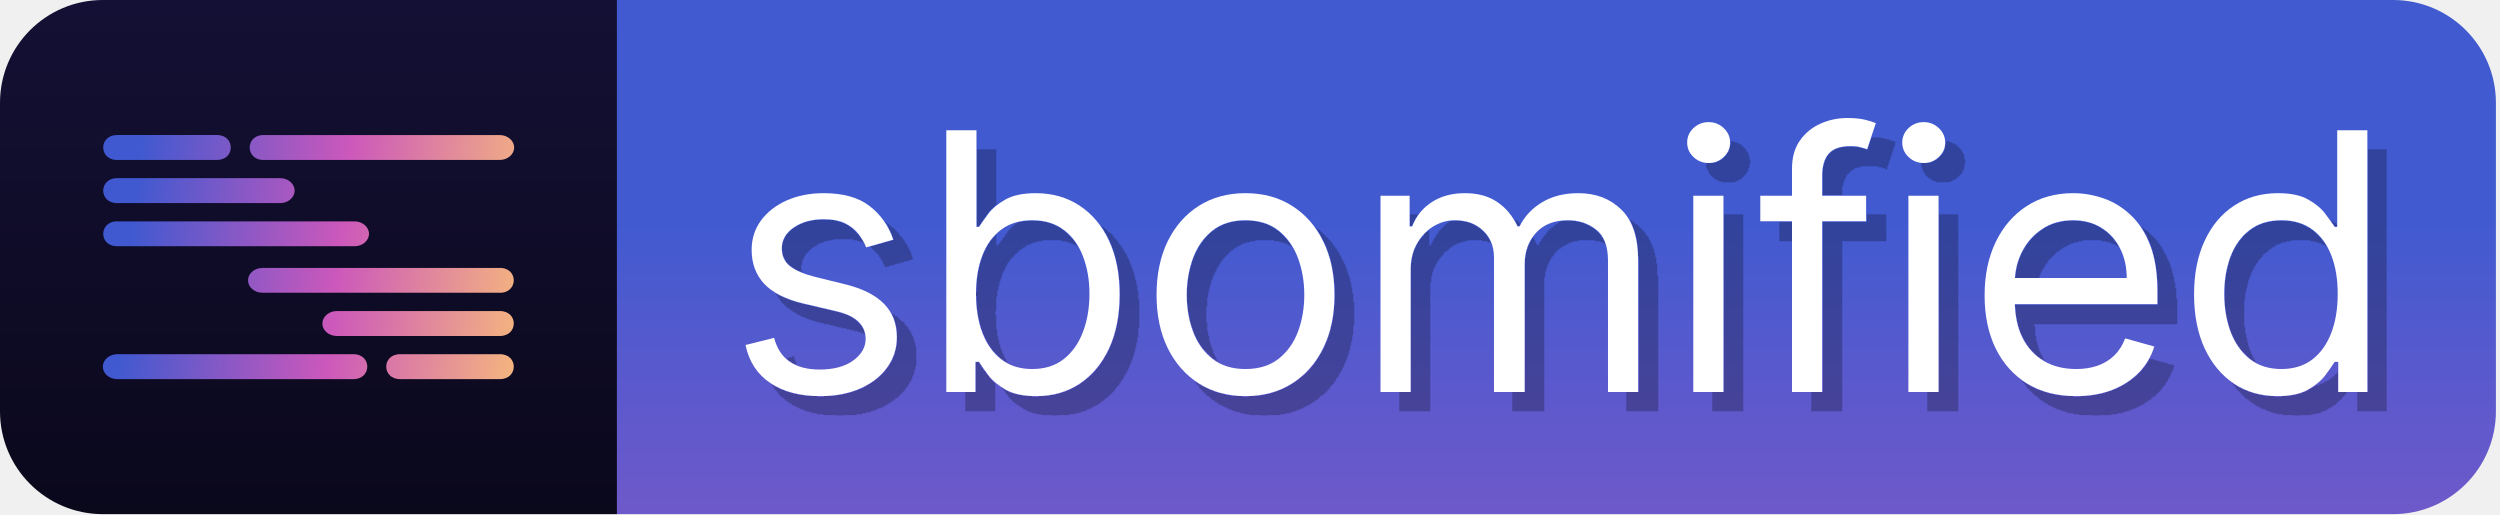
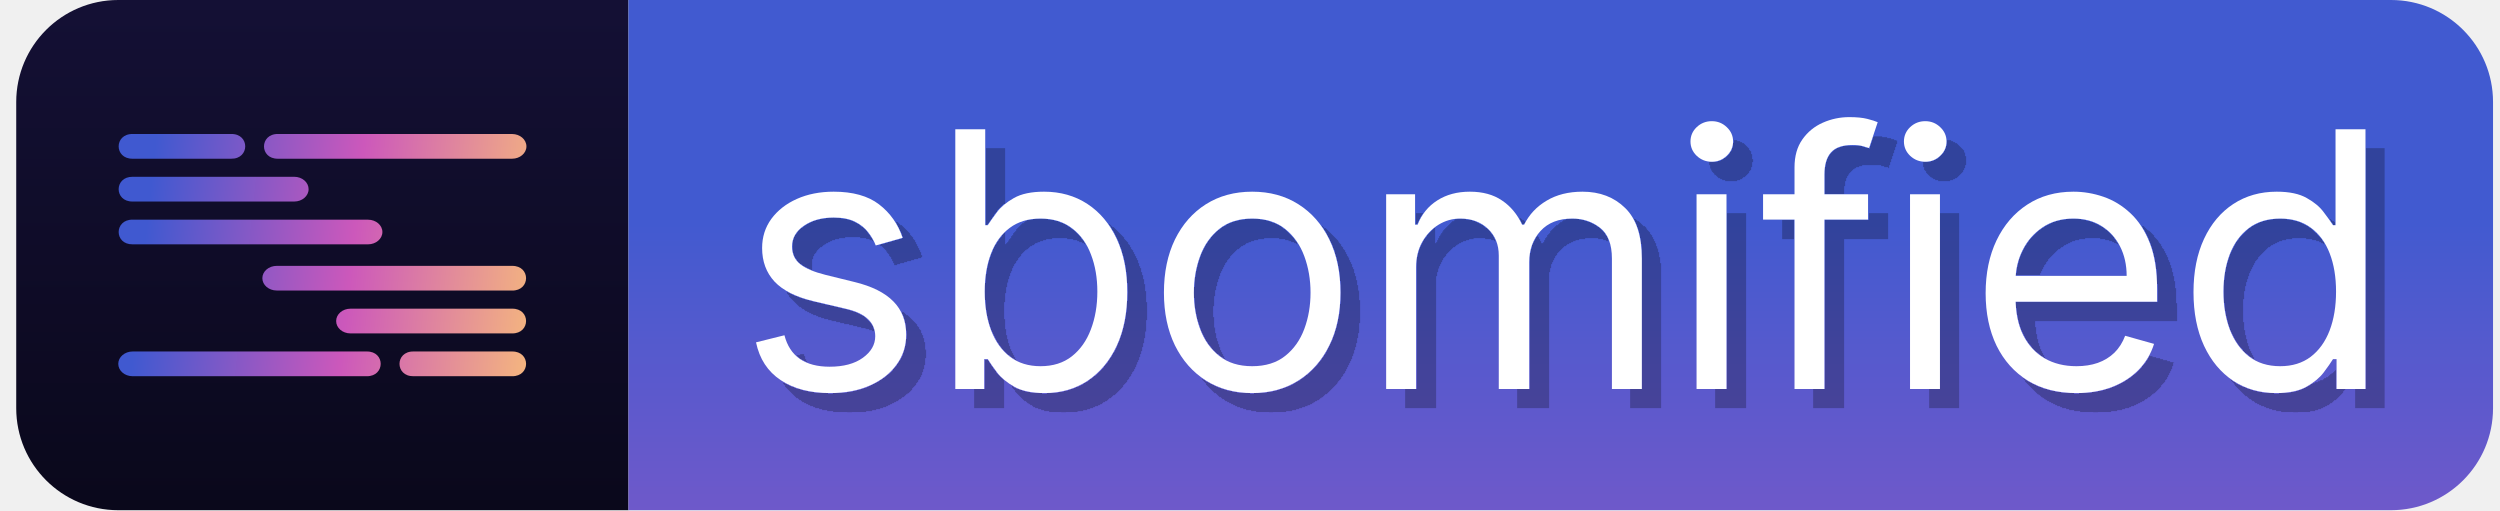
- <svg xmlns="http://www.w3.org/2000/svg" width="389" height="80" viewBox="0 0 389 80" fill="none">
-   <path d="M0 16C0 7.163 7.163 0 16 0H96V80H16C7.163 80 0 72.837 0 64V16Z" fill="url(#paint0_linear_662_65)" />
-   <path d="M18.257 21.009C15.331 20.974 15.326 24.924 18.257 24.889H33.704C36.642 24.933 36.648 20.964 33.704 21.009H18.257ZM41.042 21.011C41.042 21.01 41.041 21.009 41.04 21.009C38.128 20.976 38.111 24.924 41.042 24.889H77.748C78.994 24.889 80 24.021 80 22.956C80 21.882 78.994 21.013 77.748 21.013H41.045C41.043 21.013 41.042 21.012 41.042 21.011ZM18.257 27.72C15.337 27.686 15.32 31.64 18.257 31.601H43.591C44.837 31.601 45.843 30.732 45.843 29.663C45.848 28.593 44.837 27.72 43.591 27.72H18.257ZM18.257 34.444C18.257 34.443 18.256 34.441 18.255 34.441C15.343 34.409 15.321 38.347 18.257 38.312H55.163C56.409 38.312 57.415 37.444 57.415 36.379C57.415 35.31 56.404 34.446 55.163 34.446H18.26C18.258 34.446 18.257 34.445 18.257 34.444ZM77.748 58.992C80.674 59.026 80.68 55.076 77.748 55.111H62.301C59.364 55.067 59.358 59.036 62.301 58.992H77.748ZM54.958 58.992C57.872 59.026 57.889 55.076 54.958 55.111H18.252C17.012 55.116 16 55.979 16 57.049C16 58.123 17.006 58.992 18.252 58.992H54.958ZM77.748 52.28C80.669 52.314 80.686 48.36 77.748 48.399H52.415C51.169 48.399 50.163 49.268 50.163 50.337C50.157 51.407 51.169 52.28 52.415 52.28H77.748ZM77.748 45.556C77.748 45.557 77.749 45.559 77.751 45.559C80.663 45.591 80.685 41.653 77.748 41.688H40.842C39.596 41.688 38.591 42.556 38.591 43.621C38.591 44.69 39.602 45.554 40.842 45.554H77.746C77.747 45.554 77.748 45.555 77.748 45.556Z" fill="url(#paint1_linear_662_65)" />
-   <path d="M96 0H372.363C381.199 0 388.363 7.163 388.363 16V64C388.363 72.837 381.199 80 372.363 80H96V0Z" fill="url(#paint2_linear_662_65)" />
+ <svg xmlns="http://www.w3.org/2000/svg" width="98" height="20" viewBox="0 0 98 20" fill="none">
+   <path d="M0.636 4C0.636 1.791 2.427 0 4.636 0H24.636V20H4.636C2.427 20 0.636 18.209 0.636 16V4Z" fill="url(#paint0_linear_662_65)" />
+   <path d="M5.2 5.252C4.469 5.244 4.467 6.231 5.2 6.222H9.062C9.796 6.233 9.798 5.241 9.062 5.252H5.2ZM10.896 5.253C10.896 5.252 10.896 5.252 10.896 5.252C10.168 5.244 10.164 6.231 10.896 6.222H20.073C20.384 6.222 20.636 6.005 20.636 5.739C20.636 5.47 20.384 5.253 20.073 5.253H10.897C10.897 5.253 10.896 5.253 10.896 5.253V5.253ZM5.2 6.93C4.47 6.921 4.466 7.91 5.2 7.9H11.534C11.845 7.9 12.097 7.683 12.097 7.416C12.098 7.148 11.845 6.93 11.534 6.93H5.2ZM5.2 8.611C5.2 8.611 5.2 8.61 5.2 8.61C4.472 8.602 4.466 9.587 5.2 9.578H14.427C14.738 9.578 14.99 9.361 14.99 9.095C14.99 8.827 14.737 8.612 14.427 8.612H5.201C5.201 8.612 5.2 8.611 5.2 8.611V8.611ZM20.073 14.748C20.805 14.756 20.806 13.769 20.073 13.778H16.211C15.477 13.767 15.476 14.759 16.211 14.748H20.073ZM14.375 14.748C15.104 14.756 15.108 13.769 14.375 13.778H5.199C4.889 13.779 4.636 13.995 4.636 14.262C4.636 14.531 4.887 14.748 5.199 14.748H14.375ZM20.073 13.07C20.803 13.079 20.807 12.09 20.073 12.1H13.74C13.428 12.1 13.177 12.317 13.177 12.584C13.175 12.852 13.428 13.07 13.74 13.07H20.073ZM20.073 11.389C20.073 11.389 20.073 11.39 20.074 11.39C20.802 11.398 20.807 10.413 20.073 10.422H10.847C10.535 10.422 10.284 10.639 10.284 10.905C10.284 11.172 10.537 11.388 10.847 11.388H20.073C20.073 11.388 20.073 11.389 20.073 11.389V11.389Z" fill="url(#paint1_linear_662_65)" />
+   <path d="M24.636 0H93.727C95.936 0 97.727 1.791 97.727 4V16C97.727 18.209 95.936 20 93.727 20H24.636V0Z" fill="url(#paint2_linear_662_65)" />
  <g filter="url(#filter0_d_662_65)">
-     <path d="M138.989 37.295L134.773 38.489C134.508 37.786 134.116 37.103 133.599 36.44C133.096 35.764 132.406 35.207 131.531 34.77C130.656 34.332 129.536 34.114 128.17 34.114C126.301 34.114 124.743 34.544 123.497 35.406C122.264 36.255 121.648 37.335 121.648 38.648C121.648 39.814 122.072 40.736 122.92 41.412C123.769 42.088 125.095 42.651 126.898 43.102L131.432 44.216C134.163 44.879 136.198 45.893 137.537 47.258C138.876 48.611 139.545 50.354 139.545 52.489C139.545 54.239 139.042 55.803 138.034 57.182C137.04 58.561 135.648 59.648 133.858 60.443C132.068 61.239 129.987 61.636 127.614 61.636C124.498 61.636 121.92 60.96 119.878 59.608C117.836 58.256 116.544 56.28 116 53.682L120.455 52.568C120.879 54.212 121.681 55.445 122.861 56.267C124.054 57.089 125.612 57.5 127.534 57.5C129.722 57.5 131.458 57.036 132.744 56.108C134.044 55.167 134.693 54.04 134.693 52.727C134.693 51.667 134.322 50.778 133.58 50.062C132.837 49.333 131.697 48.79 130.159 48.432L125.068 47.239C122.271 46.576 120.216 45.548 118.903 44.156C117.604 42.751 116.955 40.994 116.955 38.886C116.955 37.163 117.438 35.638 118.406 34.312C119.387 32.987 120.72 31.946 122.403 31.19C124.1 30.435 126.023 30.057 128.17 30.057C131.193 30.057 133.566 30.72 135.29 32.045C137.027 33.371 138.259 35.121 138.989 37.295Z" fill="white" />
-     <path d="M147.246 61V20.273H151.94V35.307H152.337C152.682 34.776 153.159 34.1 153.769 33.278C154.392 32.443 155.281 31.701 156.434 31.051C157.601 30.388 159.178 30.057 161.167 30.057C163.739 30.057 166.006 30.7 167.968 31.986C169.93 33.272 171.461 35.095 172.562 37.455C173.662 39.814 174.212 42.599 174.212 45.807C174.212 49.042 173.662 51.846 172.562 54.219C171.461 56.579 169.937 58.408 167.988 59.707C166.039 60.993 163.792 61.636 161.246 61.636C159.284 61.636 157.713 61.312 156.533 60.662C155.353 59.999 154.445 59.25 153.809 58.415C153.173 57.566 152.682 56.864 152.337 56.307H151.781V61H147.246ZM151.86 45.727C151.86 48.034 152.198 50.069 152.874 51.832C153.55 53.582 154.538 54.955 155.837 55.949C157.137 56.93 158.728 57.42 160.61 57.42C162.572 57.42 164.21 56.903 165.522 55.869C166.848 54.822 167.842 53.417 168.505 51.653C169.181 49.877 169.519 47.901 169.519 45.727C169.519 43.58 169.188 41.644 168.525 39.92C167.875 38.184 166.888 36.812 165.562 35.804C164.249 34.783 162.599 34.273 160.61 34.273C158.701 34.273 157.097 34.757 155.798 35.724C154.498 36.679 153.517 38.018 152.854 39.742C152.192 41.452 151.86 43.447 151.86 45.727Z" fill="white" />
-     <path d="M193.8 61.636C191.043 61.636 188.623 60.98 186.542 59.668C184.474 58.355 182.856 56.519 181.69 54.159C180.536 51.799 179.96 49.042 179.96 45.886C179.96 42.705 180.536 39.927 181.69 37.554C182.856 35.181 184.474 33.338 186.542 32.026C188.623 30.713 191.043 30.057 193.8 30.057C196.558 30.057 198.971 30.713 201.039 32.026C203.12 33.338 204.738 35.181 205.891 37.554C207.058 39.927 207.641 42.705 207.641 45.886C207.641 49.042 207.058 51.799 205.891 54.159C204.738 56.519 203.12 58.355 201.039 59.668C198.971 60.98 196.558 61.636 193.8 61.636ZM193.8 57.42C195.895 57.42 197.619 56.883 198.971 55.81C200.323 54.736 201.324 53.324 201.974 51.574C202.623 49.824 202.948 47.928 202.948 45.886C202.948 43.845 202.623 41.942 201.974 40.179C201.324 38.416 200.323 36.99 198.971 35.903C197.619 34.816 195.895 34.273 193.8 34.273C191.706 34.273 189.982 34.816 188.63 35.903C187.278 36.99 186.277 38.416 185.627 40.179C184.978 41.942 184.653 43.845 184.653 45.886C184.653 47.928 184.978 49.824 185.627 51.574C186.277 53.324 187.278 54.736 188.63 55.81C189.982 56.883 191.706 57.42 193.8 57.42Z" fill="white" />
-     <path d="M214.805 61V30.455H219.339V35.227H219.737C220.374 33.597 221.401 32.331 222.82 31.429C224.238 30.514 225.942 30.057 227.93 30.057C229.946 30.057 231.623 30.514 232.962 31.429C234.314 32.331 235.368 33.597 236.124 35.227H236.442C237.224 33.65 238.397 32.397 239.962 31.469C241.526 30.527 243.402 30.057 245.589 30.057C248.321 30.057 250.554 30.912 252.291 32.622C254.028 34.319 254.896 36.964 254.896 40.557V61H250.203V40.557C250.203 38.303 249.587 36.692 248.354 35.724C247.121 34.757 245.669 34.273 243.999 34.273C241.851 34.273 240.187 34.922 239.007 36.222C237.827 37.508 237.237 39.138 237.237 41.114V61H232.464V40.08C232.464 38.343 231.901 36.944 230.774 35.883C229.647 34.81 228.196 34.273 226.419 34.273C225.199 34.273 224.059 34.597 222.999 35.247C221.951 35.897 221.103 36.798 220.453 37.952C219.817 39.092 219.499 40.411 219.499 41.909V61H214.805Z" fill="white" />
-     <path d="M263.477 61V30.455H268.17V61H263.477ZM265.864 25.364C264.949 25.364 264.16 25.052 263.497 24.429C262.848 23.806 262.523 23.057 262.523 22.182C262.523 21.307 262.848 20.558 263.497 19.935C264.16 19.312 264.949 19 265.864 19C266.778 19 267.561 19.312 268.21 19.935C268.873 20.558 269.205 21.307 269.205 22.182C269.205 23.057 268.873 23.806 268.21 24.429C267.561 25.052 266.778 25.364 265.864 25.364Z" fill="white" />
-     <path d="M290.369 30.455V34.432H273.903V30.455H290.369ZM278.835 61V26.239C278.835 24.489 279.245 23.03 280.067 21.864C280.889 20.697 281.957 19.822 283.269 19.239C284.582 18.655 285.967 18.364 287.425 18.364C288.579 18.364 289.52 18.456 290.249 18.642C290.978 18.828 291.522 19 291.88 19.159L290.528 23.216C290.289 23.136 289.958 23.037 289.533 22.918C289.122 22.798 288.579 22.739 287.903 22.739C286.352 22.739 285.231 23.13 284.542 23.912C283.866 24.694 283.528 25.841 283.528 27.352V61H278.835Z" fill="white" />
-     <path d="M296.946 61V30.455H301.639V61H296.946ZM299.332 25.364C298.418 25.364 297.629 25.052 296.966 24.429C296.316 23.806 295.991 23.057 295.991 22.182C295.991 21.307 296.316 20.558 296.966 19.935C297.629 19.312 298.418 19 299.332 19C300.247 19 301.029 19.312 301.679 19.935C302.342 20.558 302.673 21.307 302.673 22.182C302.673 23.057 302.342 23.806 301.679 24.429C301.029 25.052 300.247 25.364 299.332 25.364Z" fill="white" />
-     <path d="M323.042 61.636C320.099 61.636 317.56 60.987 315.425 59.688C313.304 58.375 311.667 56.545 310.513 54.199C309.373 51.839 308.803 49.095 308.803 45.966C308.803 42.837 309.373 40.08 310.513 37.693C311.667 35.294 313.271 33.424 315.326 32.085C317.394 30.733 319.807 30.057 322.565 30.057C324.156 30.057 325.727 30.322 327.278 30.852C328.829 31.383 330.241 32.244 331.513 33.438C332.786 34.617 333.8 36.182 334.556 38.131C335.312 40.08 335.69 42.479 335.69 45.33V47.318H312.144V43.261H330.917C330.917 41.538 330.572 40 329.883 38.648C329.207 37.295 328.239 36.228 326.979 35.446C325.733 34.664 324.262 34.273 322.565 34.273C320.695 34.273 319.078 34.737 317.712 35.665C316.36 36.58 315.319 37.773 314.59 39.244C313.861 40.716 313.496 42.294 313.496 43.977V46.682C313.496 48.989 313.894 50.944 314.69 52.548C315.498 54.139 316.619 55.352 318.05 56.188C319.482 57.01 321.146 57.42 323.042 57.42C324.275 57.42 325.388 57.248 326.383 56.903C327.39 56.545 328.259 56.015 328.988 55.312C329.717 54.597 330.281 53.708 330.678 52.648L335.212 53.92C334.735 55.458 333.933 56.811 332.806 57.977C331.679 59.131 330.287 60.032 328.63 60.682C326.973 61.318 325.11 61.636 323.042 61.636Z" fill="white" />
-     <path d="M354.363 61.636C351.817 61.636 349.57 60.993 347.621 59.707C345.673 58.408 344.148 56.579 343.048 54.219C341.947 51.846 341.397 49.042 341.397 45.807C341.397 42.599 341.947 39.814 343.048 37.455C344.148 35.095 345.679 33.272 347.641 31.986C349.603 30.7 351.87 30.057 354.442 30.057C356.431 30.057 358.002 30.388 359.156 31.051C360.322 31.701 361.21 32.443 361.82 33.278C362.443 34.1 362.927 34.776 363.272 35.307H363.67V20.273H368.363V61H363.829V56.307H363.272C362.927 56.864 362.437 57.566 361.8 58.415C361.164 59.25 360.256 59.999 359.076 60.662C357.896 61.312 356.325 61.636 354.363 61.636ZM354.999 57.42C356.882 57.42 358.473 56.93 359.772 55.949C361.071 54.955 362.059 53.582 362.735 51.832C363.411 50.069 363.749 48.034 363.749 45.727C363.749 43.447 363.418 41.452 362.755 39.742C362.092 38.018 361.111 36.679 359.812 35.724C358.513 34.757 356.908 34.273 354.999 34.273C353.011 34.273 351.353 34.783 350.028 35.804C348.715 36.812 347.728 38.184 347.065 39.92C346.415 41.644 346.09 43.58 346.09 45.727C346.09 47.901 346.422 49.877 347.085 51.653C347.761 53.417 348.755 54.822 350.067 55.869C351.393 56.903 353.037 57.42 354.999 57.42Z" fill="white" />
+     <path d="M35.383 9.324L34.329 9.622C34.263 9.446 34.165 9.276 34.036 9.11C33.91 8.941 33.737 8.802 33.519 8.692C33.3 8.583 33.02 8.528 32.679 8.528C32.211 8.528 31.822 8.636 31.51 8.852C31.202 9.064 31.048 9.334 31.048 9.662C31.048 9.954 31.154 10.184 31.366 10.353C31.578 10.522 31.91 10.663 32.36 10.775L33.494 11.054C34.177 11.22 34.685 11.473 35.02 11.815C35.355 12.153 35.522 12.588 35.522 13.122C35.522 13.56 35.396 13.951 35.145 14.295C34.896 14.64 34.548 14.912 34.1 15.111C33.653 15.31 33.133 15.409 32.539 15.409C31.761 15.409 31.116 15.24 30.605 14.902C30.095 14.564 29.772 14.07 29.636 13.42L30.75 13.142C30.856 13.553 31.056 13.861 31.351 14.067C31.649 14.272 32.039 14.375 32.52 14.375C33.066 14.375 33.501 14.259 33.822 14.027C34.147 13.792 34.309 13.51 34.309 13.182C34.309 12.917 34.217 12.695 34.031 12.516C33.845 12.333 33.56 12.197 33.176 12.108L31.903 11.81C31.204 11.644 30.69 11.387 30.362 11.039C30.037 10.688 29.875 10.249 29.875 9.722C29.875 9.291 29.996 8.91 30.238 8.578C30.483 8.247 30.816 7.986 31.237 7.798C31.661 7.609 32.142 7.514 32.679 7.514C33.434 7.514 34.028 7.68 34.458 8.011C34.893 8.343 35.201 8.78 35.383 9.324Z" fill="white" />
+     <path d="M37.448 15.25V5.068H38.621V8.827H38.72C38.806 8.694 38.926 8.525 39.078 8.32C39.234 8.111 39.456 7.925 39.745 7.763C40.036 7.597 40.431 7.514 40.928 7.514C41.571 7.514 42.138 7.675 42.628 7.996C43.118 8.318 43.501 8.774 43.776 9.364C44.051 9.954 44.189 10.65 44.189 11.452C44.189 12.26 44.051 12.961 43.776 13.555C43.501 14.145 43.12 14.602 42.633 14.927C42.146 15.248 41.584 15.409 40.948 15.409C40.457 15.409 40.064 15.328 39.769 15.165C39.474 15 39.247 14.812 39.088 14.604C38.929 14.392 38.806 14.216 38.72 14.077H38.581V15.25H37.448ZM38.601 11.432C38.601 12.008 38.685 12.517 38.855 12.958C39.024 13.396 39.27 13.739 39.595 13.987C39.92 14.232 40.318 14.355 40.788 14.355C41.279 14.355 41.688 14.226 42.017 13.967C42.348 13.706 42.596 13.354 42.762 12.913C42.931 12.469 43.016 11.975 43.016 11.432C43.016 10.895 42.933 10.411 42.767 9.98C42.605 9.546 42.358 9.203 42.026 8.951C41.698 8.696 41.286 8.568 40.788 8.568C40.311 8.568 39.91 8.689 39.585 8.931C39.261 9.17 39.015 9.504 38.85 9.935C38.684 10.363 38.601 10.862 38.601 11.432Z" fill="white" />
+     <path d="M49.086 15.409C48.397 15.409 47.792 15.245 47.272 14.917C46.754 14.589 46.35 14.13 46.058 13.54C45.77 12.95 45.626 12.26 45.626 11.472C45.626 10.676 45.77 9.982 46.058 9.388C46.35 8.795 46.754 8.334 47.272 8.006C47.792 7.678 48.397 7.514 49.086 7.514C49.776 7.514 50.379 7.678 50.896 8.006C51.416 8.334 51.821 8.795 52.109 9.388C52.401 9.982 52.546 10.676 52.546 11.472C52.546 12.26 52.401 12.95 52.109 13.54C51.821 14.13 51.416 14.589 50.896 14.917C50.379 15.245 49.776 15.409 49.086 15.409ZM49.086 14.355C49.61 14.355 50.041 14.221 50.379 13.952C50.717 13.684 50.967 13.331 51.129 12.893C51.292 12.456 51.373 11.982 51.373 11.472C51.373 10.961 51.292 10.486 51.129 10.045C50.967 9.604 50.717 9.248 50.379 8.976C50.041 8.704 49.61 8.568 49.086 8.568C48.562 8.568 48.132 8.704 47.794 8.976C47.455 9.248 47.205 9.604 47.043 10.045C46.88 10.486 46.799 10.961 46.799 11.472C46.799 11.982 46.88 12.456 47.043 12.893C47.205 13.331 47.455 13.684 47.794 13.952C48.132 14.221 48.562 14.355 49.086 14.355Z" fill="white" />
+     <path d="M54.337 15.25V7.614H55.471V8.807H55.57C55.729 8.399 55.986 8.083 56.341 7.857C56.696 7.629 57.121 7.514 57.619 7.514C58.122 7.514 58.542 7.629 58.876 7.857C59.215 8.083 59.478 8.399 59.667 8.807H59.746C59.942 8.412 60.235 8.099 60.626 7.867C61.017 7.632 61.486 7.514 62.033 7.514C62.716 7.514 63.275 7.728 63.709 8.156C64.143 8.58 64.36 9.241 64.36 10.139V15.25H63.187V10.139C63.187 9.576 63.033 9.173 62.724 8.931C62.416 8.689 62.053 8.568 61.636 8.568C61.099 8.568 60.683 8.731 60.388 9.055C60.093 9.377 59.945 9.785 59.945 10.278V15.25H58.752V10.02C58.752 9.586 58.611 9.236 58.33 8.971C58.048 8.702 57.685 8.568 57.241 8.568C56.936 8.568 56.651 8.649 56.386 8.812C56.124 8.974 55.912 9.2 55.749 9.488C55.59 9.773 55.511 10.103 55.511 10.477V15.25H54.337Z" fill="white" />
+     <path d="M66.505 15.25V7.614H67.679V15.25H66.505ZM67.102 6.341C66.873 6.341 66.676 6.263 66.51 6.107C66.348 5.951 66.267 5.764 66.267 5.545C66.267 5.327 66.348 5.139 66.51 4.984C66.676 4.828 66.873 4.75 67.102 4.75C67.331 4.75 67.526 4.828 67.689 4.984C67.854 5.139 67.937 5.327 67.937 5.545C67.937 5.764 67.854 5.951 67.689 6.107C67.526 6.263 67.331 6.341 67.102 6.341Z" fill="white" />
+     <path d="M73.228 7.614V8.608H69.112V7.614H73.228ZM70.345 15.25V6.56C70.345 6.122 70.447 5.758 70.653 5.466C70.858 5.174 71.125 4.955 71.453 4.81C71.781 4.664 72.128 4.591 72.492 4.591C72.781 4.591 73.016 4.614 73.198 4.66C73.381 4.707 73.516 4.75 73.606 4.79L73.268 5.804C73.208 5.784 73.125 5.759 73.019 5.729C72.917 5.7 72.781 5.685 72.612 5.685C72.224 5.685 71.944 5.782 71.772 5.978C71.602 6.173 71.518 6.46 71.518 6.838V15.25H70.345Z" fill="white" />
+     <path d="M74.873 15.25V7.614H76.046V15.25H74.873ZM75.469 6.341C75.24 6.341 75.043 6.263 74.877 6.107C74.715 5.951 74.634 5.764 74.634 5.545C74.634 5.327 74.715 5.139 74.877 4.984C75.043 4.828 75.24 4.75 75.469 4.75C75.698 4.75 75.893 4.828 76.056 4.984C76.221 5.139 76.304 5.327 76.304 5.545C76.304 5.764 76.221 5.951 76.056 6.107C75.893 6.263 75.698 6.341 75.469 6.341Z" fill="white" />
+     <path d="M81.397 15.409C80.661 15.409 80.026 15.247 79.492 14.922C78.962 14.594 78.553 14.136 78.264 13.55C77.979 12.96 77.837 12.274 77.837 11.492C77.837 10.709 77.979 10.02 78.264 9.423C78.553 8.823 78.954 8.356 79.468 8.021C79.984 7.683 80.588 7.514 81.277 7.514C81.675 7.514 82.068 7.58 82.455 7.713C82.843 7.846 83.196 8.061 83.514 8.359C83.832 8.654 84.086 9.045 84.275 9.533C84.464 10.02 84.558 10.62 84.558 11.332V11.829H78.672V10.815H83.365C83.365 10.384 83.279 10 83.107 9.662C82.938 9.324 82.696 9.057 82.381 8.861C82.069 8.666 81.701 8.568 81.277 8.568C80.81 8.568 80.406 8.684 80.064 8.916C79.726 9.145 79.466 9.443 79.284 9.811C79.101 10.179 79.01 10.573 79.01 10.994V11.67C79.01 12.247 79.109 12.736 79.308 13.137C79.511 13.535 79.791 13.838 80.149 14.047C80.507 14.252 80.922 14.355 81.397 14.355C81.705 14.355 81.983 14.312 82.232 14.226C82.484 14.136 82.701 14.004 82.883 13.828C83.065 13.649 83.206 13.427 83.306 13.162L84.439 13.48C84.32 13.865 84.119 14.203 83.838 14.494C83.556 14.783 83.208 15.008 82.793 15.17C82.379 15.329 81.913 15.409 81.397 15.409Z" fill="white" />
+     <path d="M89.227 15.409C88.59 15.409 88.029 15.248 87.541 14.927C87.054 14.602 86.673 14.145 86.398 13.555C86.123 12.961 85.985 12.26 85.985 11.452C85.985 10.65 86.123 9.954 86.398 9.364C86.673 8.774 87.056 8.318 87.546 7.996C88.037 7.675 88.604 7.514 89.247 7.514C89.744 7.514 90.136 7.597 90.425 7.763C90.716 7.925 90.939 8.111 91.091 8.32C91.247 8.525 91.368 8.694 91.454 8.827H91.553V5.068H92.727V15.25H91.593V14.077H91.454C91.368 14.216 91.245 14.392 91.086 14.604C90.927 14.812 90.7 15 90.405 15.165C90.11 15.328 89.717 15.409 89.227 15.409ZM89.386 14.355C89.856 14.355 90.254 14.232 90.579 13.987C90.904 13.739 91.151 13.396 91.32 12.958C91.489 12.517 91.573 12.008 91.573 11.432C91.573 10.862 91.49 10.363 91.325 9.935C91.159 9.504 90.914 9.17 90.589 8.931C90.264 8.689 89.863 8.568 89.386 8.568C88.889 8.568 88.474 8.696 88.143 8.951C87.815 9.203 87.568 9.546 87.402 9.98C87.24 10.411 87.159 10.895 87.159 11.432C87.159 11.975 87.241 12.469 87.407 12.913C87.576 13.354 87.825 13.706 88.153 13.967C88.484 14.226 88.895 14.355 89.386 14.355Z" fill="white" />
  </g>
  <defs>
-     <filter id="filter0_d_662_65" x="116" y="18.364" width="255.363" height="46.273" filterUnits="userSpaceOnUse" color-interpolation-filters="sRGB">
+     <filter id="filter0_d_662_65" x="29.636" y="4.591" width="63.841" height="11.568" filterUnits="userSpaceOnUse" color-interpolation-filters="sRGB">
      <feFlood flood-opacity="0" result="BackgroundImageFix" />
      <feColorMatrix in="SourceAlpha" type="matrix" values="0 0 0 0 0 0 0 0 0 0 0 0 0 0 0 0 0 0 127 0" result="hardAlpha" />
-       <feOffset dx="3" dy="3" />
+       <feOffset dx="0.75" dy="0.75" />
      <feComposite in2="hardAlpha" operator="out" />
      <feColorMatrix type="matrix" values="0 0 0 0 0 0 0 0 0 0 0 0 0 0 0 0 0 0 0.25 0" />
      <feBlend mode="normal" in2="BackgroundImageFix" result="effect1_dropShadow_662_65" />
      <feBlend mode="normal" in="SourceGraphic" in2="effect1_dropShadow_662_65" result="shape" />
    </filter>
-     <linearGradient id="paint0_linear_662_65" x1="48" y1="0" x2="48" y2="80" gradientUnits="userSpaceOnUse">
+     <linearGradient id="paint0_linear_662_65" x1="12.636" y1="0" x2="12.636" y2="20" gradientUnits="userSpaceOnUse">
      <stop stop-color="#141035" />
      <stop offset="1" stop-color="#0A081B" />
    </linearGradient>
-     <linearGradient id="paint1_linear_662_65" x1="16" y1="40" x2="81.282" y2="46.953" gradientUnits="userSpaceOnUse">
+     <linearGradient id="paint1_linear_662_65" x1="4.636" y1="10" x2="20.956" y2="11.738" gradientUnits="userSpaceOnUse">
      <stop offset="0.06" stop-color="#4059D0" />
      <stop offset="0.555" stop-color="#CC58BB" />
      <stop offset="1" stop-color="#F4B57F" />
    </linearGradient>
-     <linearGradient id="paint2_linear_662_65" x1="242.181" y1="80" x2="242.181" y2="34" gradientUnits="userSpaceOnUse">
+     <linearGradient id="paint2_linear_662_65" x1="61.181" y1="20" x2="61.181" y2="8.5" gradientUnits="userSpaceOnUse">
      <stop stop-color="#6E59CA" />
      <stop offset="1" stop-color="#415AD0" />
    </linearGradient>
  </defs>
</svg>
